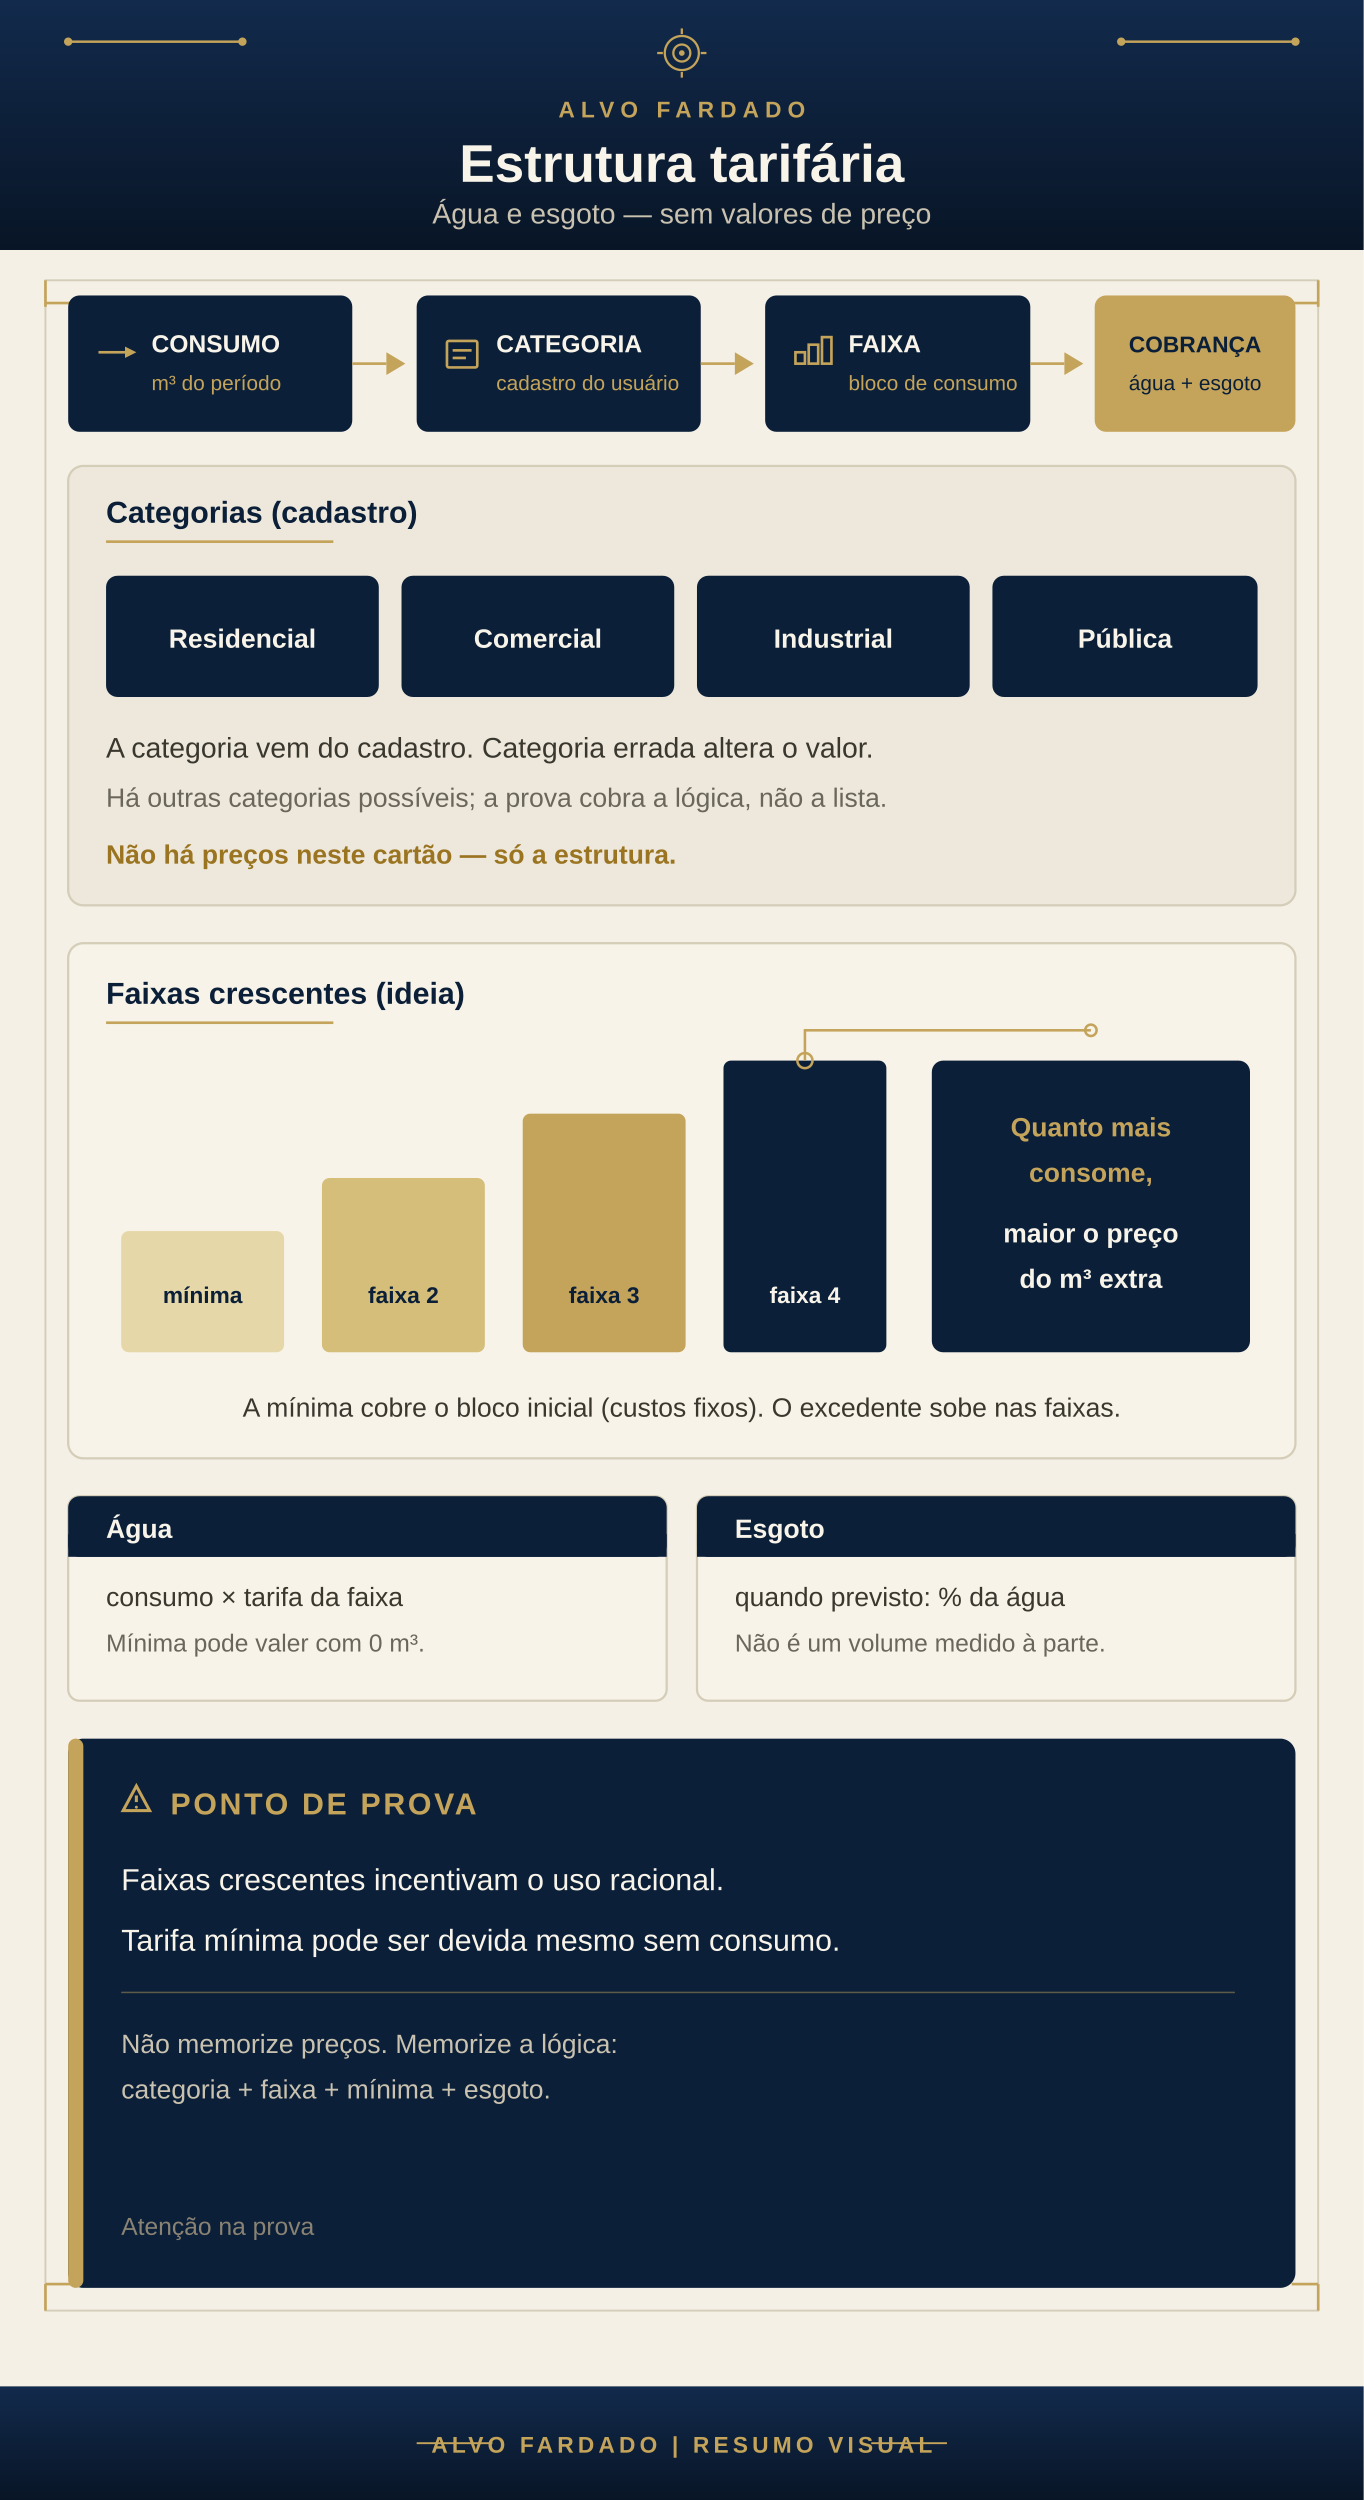
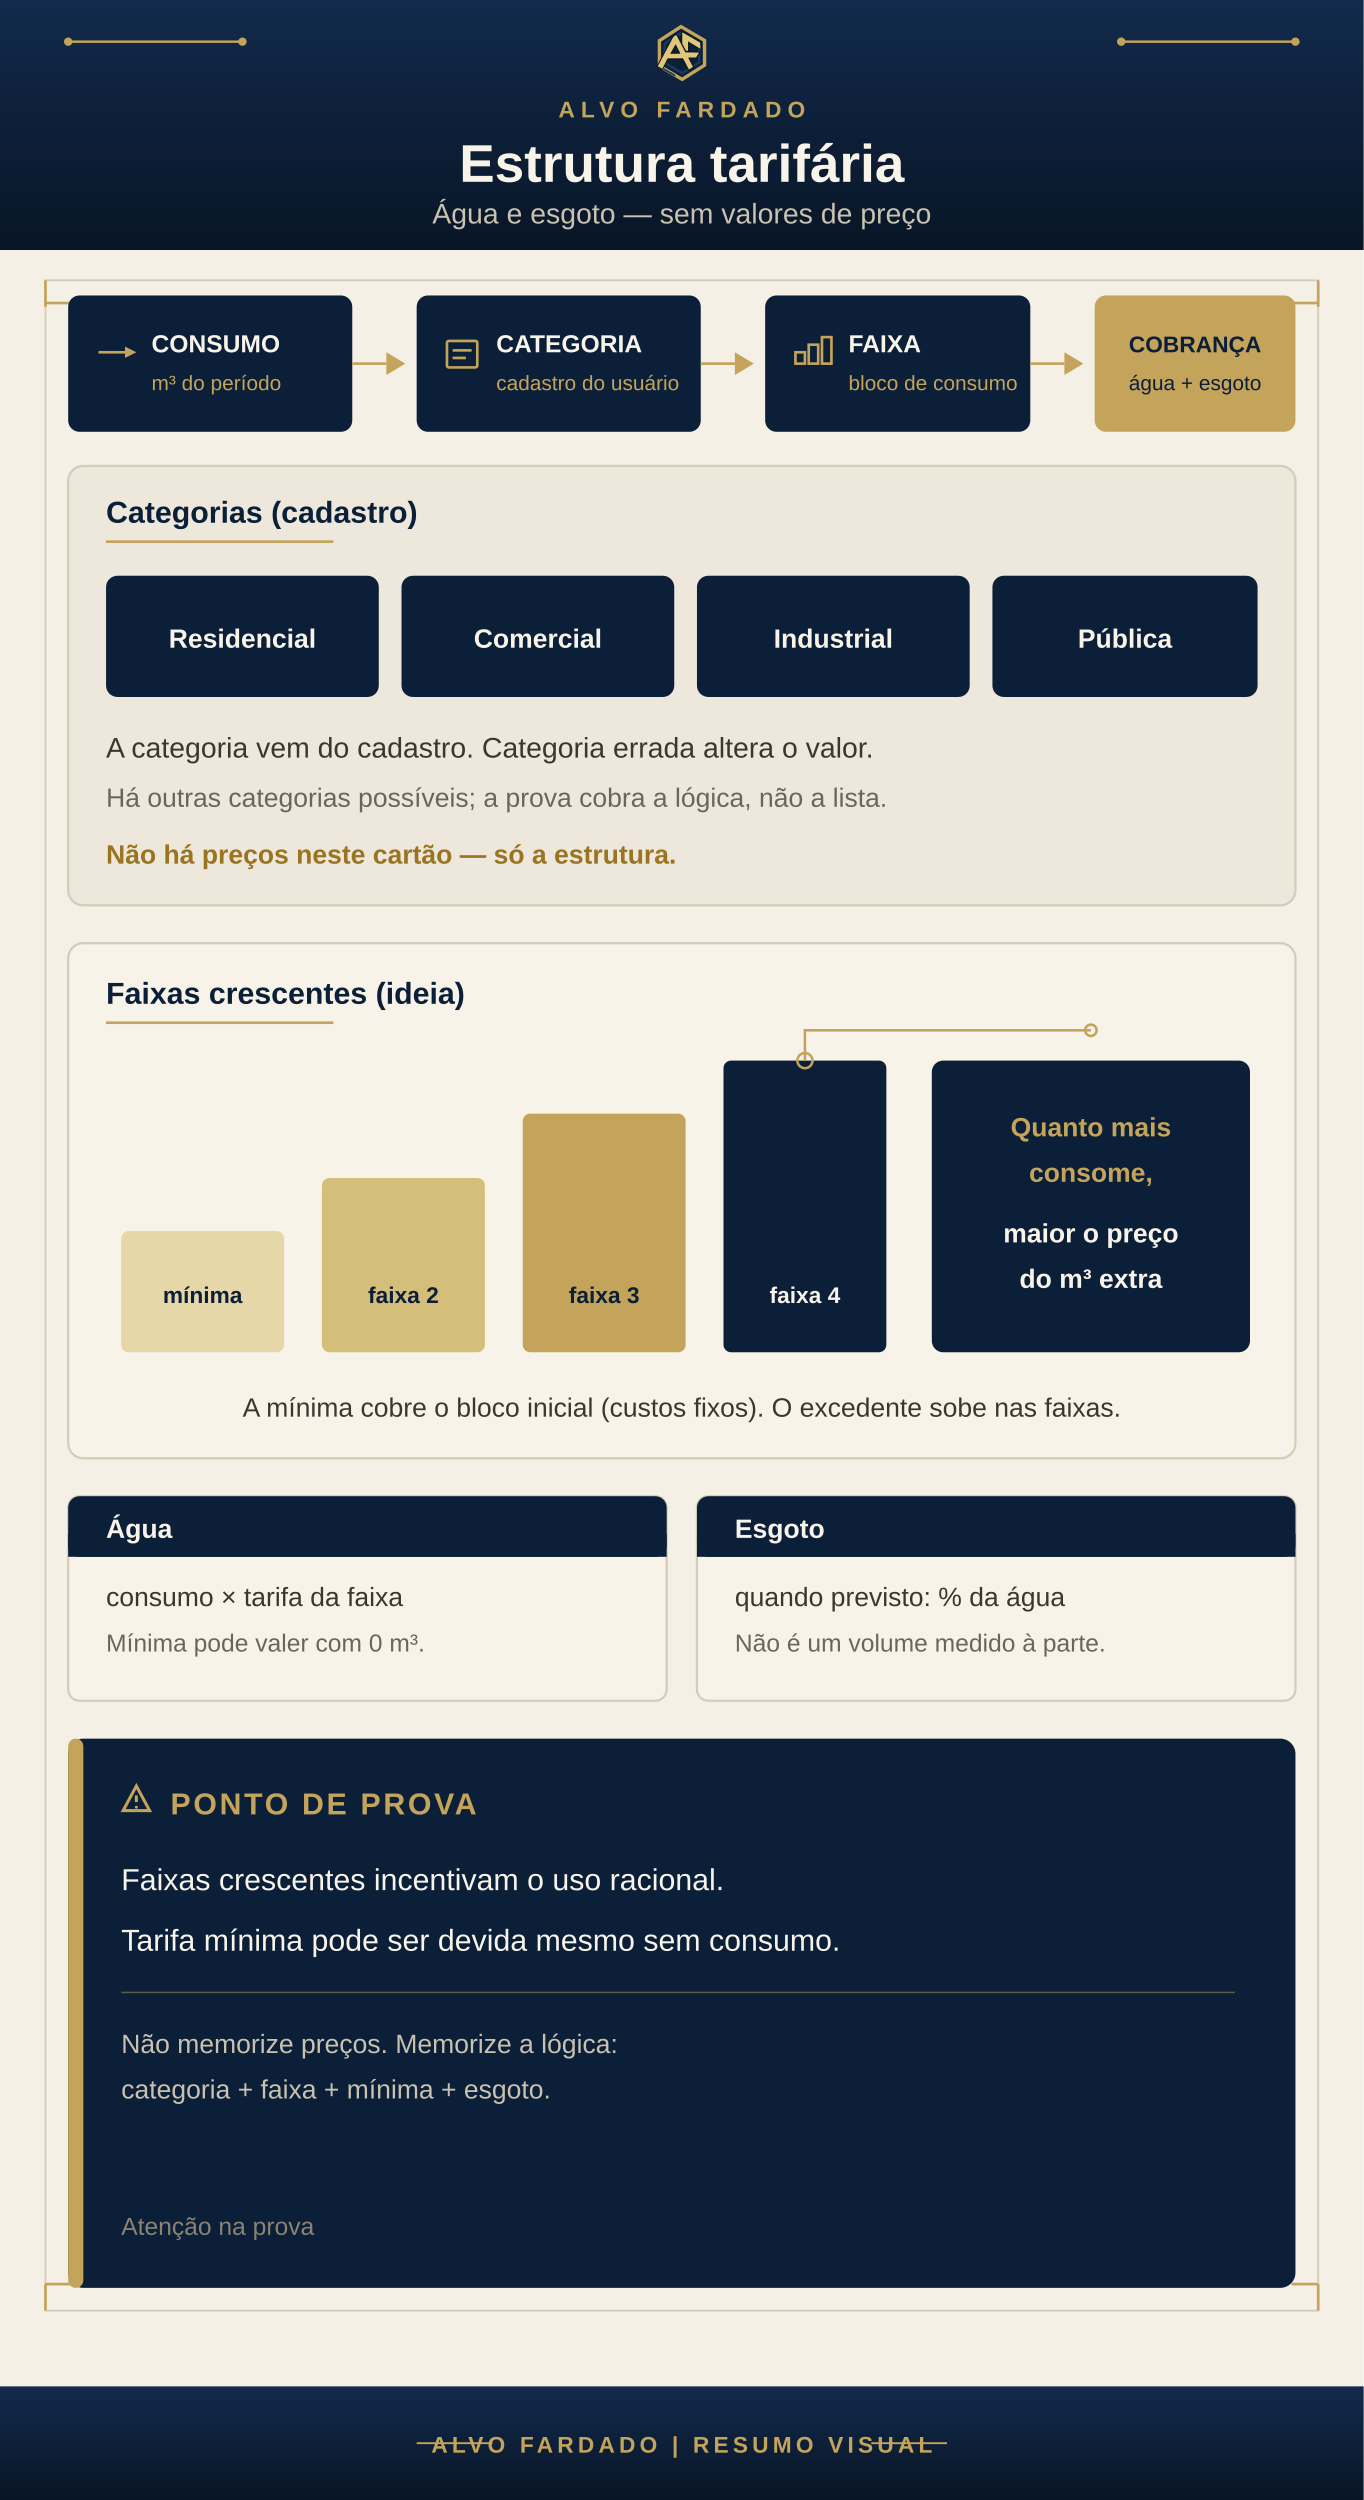
<svg xmlns="http://www.w3.org/2000/svg" viewBox="0 0 720 1320" width="100%" height="100%" role="img" aria-labelledby="t d">
  <defs>
    <linearGradient id="h4-navy" x1="0" y1="0" x2="0" y2="1">
      <stop offset="0" stop-color="#122A4C" />
      <stop offset="1" stop-color="#081526" />
    </linearGradient>
  </defs>
  <rect width="720" height="1320" fill="#F4F0E6" />
  <rect x="24" y="148" width="672" height="1072" fill="none" stroke="#D4CDB8" stroke-width="1" />
  <path d="M24 160 h14 M24 148 v14 M696 160 h-14 M696 148 v14 M24 1206 h14 M24 1220 v-14 M696 1206 h-14 M696 1220 v-14" fill="none" stroke="#C4A35A" stroke-width="1.4" />
  <rect width="720" height="132" fill="url(#h4-navy)" />
  <line x1="36" y1="22" x2="128" y2="22" stroke="#C4A35A" stroke-width="1.3" />
  <line x1="592" y1="22" x2="684" y2="22" stroke="#C4A35A" stroke-width="1.3" />
  <circle cx="36" cy="22" r="2.2" fill="#C4A35A" />
  <circle cx="128" cy="22" r="2.2" fill="#C4A35A" />
  <circle cx="592" cy="22" r="2.2" fill="#C4A35A" />
  <circle cx="684" cy="22" r="2.2" fill="#C4A35A" />
-   <g transform="translate(360 28)" fill="none" stroke="#C4A35A" stroke-width="1.2">
-     <circle r="9" />
-     <circle r="4.5" />
-     <circle r="1.5" fill="#C4A35A" stroke="none" />
-     <line x1="-13" y1="0" x2="-10" y2="0" />
-     <line x1="10" y1="0" x2="13" y2="0" />
-     <line x1="0" y1="-13" x2="0" y2="-10" />
-     <line x1="0" y1="10" x2="0" y2="13" />
+   <g transform="translate(360 28)" aria-hidden="true">
+     <g transform="scale(0.0544) translate(-234 -275.3)">
+       <polygon points="225,0 471,144 471,402 237,550 0,410 0,146" fill="#C4A35A" />
+       <polygon points="226.3,38.5 437.8,162.4 437.8,384.3 236.6,511.5 32.8,391.1 32.8,164.1" fill="#0B1F38" />
+       <polygon points="227.2,66.1 414.1,175.5 414.1,371.6 236.3,484.1 56.2,377.7 56.2,177" fill="#173B5F" />
+       <polygon points="228.1,93.6 390.4,188.7 390.4,358.9 236,456.6 79.6,364.2 79.6,190" fill="#0B1F38" />
+       <path fill="#E2C77A" fill-rule="evenodd" stroke="#061522" stroke-width="20" stroke-linejoin="round" paint-order="stroke fill" d="M173 103L151 120L0 405L45 427L96 327L246 327L303 436L342 410L295 319L372 319L401 271L268 269L185 107ZM174 189L221 282L121 283ZM238 74L238 183L275 253L294 253L295 162L415 235L412 174Z" />
+       <polygon points="52,432 55,439 171,505 171,493 165,482 61,422" fill="#173B5F" />
+     </g>
  </g>
  <text x="360" y="62" text-anchor="middle" fill="#C4A35A" font-family="Segoe UI, Arial, Helvetica, sans-serif" font-size="12" font-weight="700" letter-spacing="3.2">ALVO FARDADO</text>
  <text x="360" y="96" text-anchor="middle" fill="#F8F4EA" font-family="Segoe UI, Arial, Helvetica, sans-serif" font-size="28" font-weight="700">Estrutura tarifária</text>
  <text x="360" y="118" text-anchor="middle" fill="#C9C2B0" font-family="Segoe UI, Arial, Helvetica, sans-serif" font-size="15">Água e esgoto — sem valores de preço</text>
  <g font-family="Segoe UI, Arial, Helvetica, sans-serif">
    <rect x="36" y="156" width="150" height="72" rx="6" fill="#0B1F38" />
    <g transform="translate(52 178)" fill="none" stroke="#C4A35A" stroke-width="1.4">
      <path d="M0 8 h14" />
      <polygon points="14,5 20,8 14,11" fill="#C4A35A" stroke="none" />
    </g>
    <text x="80" y="186" fill="#F8F4EA" font-size="13" font-weight="700">CONSUMO</text>
    <text x="80" y="206" fill="#C4A35A" font-size="11">m³ do período</text>
    <path d="M186 192 H204" stroke="#C4A35A" stroke-width="1.4" />
    <polygon points="204,186 214,192 204,198" fill="#C4A35A" />
    <rect x="220" y="156" width="150" height="72" rx="6" fill="#0B1F38" />
    <g transform="translate(236 180)" fill="none" stroke="#C4A35A" stroke-width="1.4">
      <rect x="0" y="0" width="16" height="14" rx="1" />
      <path d="M3 5 h10 M3 9 h7" />
    </g>
    <text x="262" y="186" fill="#F8F4EA" font-size="13" font-weight="700">CATEGORIA</text>
    <text x="262" y="206" fill="#C4A35A" font-size="11">cadastro do usuário</text>
    <path d="M370 192 H388" stroke="#C4A35A" stroke-width="1.4" />
    <polygon points="388,186 398,192 388,198" fill="#C4A35A" />
    <rect x="404" y="156" width="140" height="72" rx="6" fill="#0B1F38" />
    <g transform="translate(420 176)" fill="none" stroke="#C4A35A" stroke-width="1.4">
      <rect x="0" y="10" width="5" height="6" />
      <rect x="7" y="6" width="5" height="10" />
      <rect x="14" y="2" width="5" height="14" />
    </g>
    <text x="448" y="186" fill="#F8F4EA" font-size="13" font-weight="700">FAIXA</text>
    <text x="448" y="206" fill="#C4A35A" font-size="11">bloco de consumo</text>
    <path d="M544 192 H562" stroke="#C4A35A" stroke-width="1.4" />
    <polygon points="562,186 572,192 562,198" fill="#C4A35A" />
    <rect x="578" y="156" width="106" height="72" rx="6" fill="#C4A35A" />
    <text x="631" y="186" text-anchor="middle" fill="#0B1F38" font-size="12" font-weight="700">COBRANÇA</text>
    <text x="631" y="206" text-anchor="middle" fill="#0B1F38" font-size="11">água + esgoto</text>
  </g>
  <rect x="36" y="246" width="648" height="232" rx="8" fill="#EDE8DB" stroke="#D4CDB8" stroke-width="1.2" />
  <text x="56" y="276" fill="#0B1F38" font-family="Segoe UI, Arial, Helvetica, sans-serif" font-size="16" font-weight="700">Categorias (cadastro)</text>
  <line x1="56" y1="286" x2="176" y2="286" stroke="#C4A35A" stroke-width="1.4" />
  <rect x="56" y="304" width="144" height="64" rx="6" fill="#0B1F38" />
  <text x="128" y="342" text-anchor="middle" fill="#F8F4EA" font-family="Segoe UI, Arial, Helvetica, sans-serif" font-size="14" font-weight="700">Residencial</text>
  <rect x="212" y="304" width="144" height="64" rx="6" fill="#0B1F38" />
  <text x="284" y="342" text-anchor="middle" fill="#F8F4EA" font-family="Segoe UI, Arial, Helvetica, sans-serif" font-size="14" font-weight="700">Comercial</text>
  <rect x="368" y="304" width="144" height="64" rx="6" fill="#0B1F38" />
  <text x="440" y="342" text-anchor="middle" fill="#F8F4EA" font-family="Segoe UI, Arial, Helvetica, sans-serif" font-size="14" font-weight="700">Industrial</text>
  <rect x="524" y="304" width="140" height="64" rx="6" fill="#0B1F38" />
  <text x="594" y="342" text-anchor="middle" fill="#F8F4EA" font-family="Segoe UI, Arial, Helvetica, sans-serif" font-size="14" font-weight="700">Pública</text>
  <text x="56" y="400" fill="#3A372F" font-family="Segoe UI, Arial, Helvetica, sans-serif" font-size="15">A categoria vem do cadastro. Categoria errada altera o valor.</text>
  <text x="56" y="426" fill="#6B665B" font-family="Segoe UI, Arial, Helvetica, sans-serif" font-size="14">Há outras categorias possíveis; a prova cobra a lógica, não a lista.</text>
  <text x="56" y="456" fill="#9A7420" font-family="Segoe UI, Arial, Helvetica, sans-serif" font-size="14" font-weight="700">Não há preços neste cartão — só a estrutura.</text>
  <rect x="36" y="498" width="648" height="272" rx="8" fill="#F7F3E8" stroke="#D4CDB8" stroke-width="1.2" />
  <text x="56" y="530" fill="#0B1F38" font-family="Segoe UI, Arial, Helvetica, sans-serif" font-size="16" font-weight="700">Faixas crescentes (ideia)</text>
  <line x1="56" y1="540" x2="176" y2="540" stroke="#C4A35A" stroke-width="1.4" />
  <rect x="64" y="650" width="86" height="64" rx="4" fill="#E6D7A8" />
  <rect x="170" y="622" width="86" height="92" rx="4" fill="#D4BE7A" />
  <rect x="276" y="588" width="86" height="126" rx="4" fill="#C4A35A" />
  <rect x="382" y="560" width="86" height="154" rx="4" fill="#0B1F38" />
  <text x="107" y="688" text-anchor="middle" fill="#0B1F38" font-family="Segoe UI, Arial, Helvetica, sans-serif" font-size="12" font-weight="700">mínima</text>
  <text x="213" y="688" text-anchor="middle" fill="#0B1F38" font-family="Segoe UI, Arial, Helvetica, sans-serif" font-size="12" font-weight="700">faixa 2</text>
  <text x="319" y="688" text-anchor="middle" fill="#0B1F38" font-family="Segoe UI, Arial, Helvetica, sans-serif" font-size="12" font-weight="700">faixa 3</text>
  <text x="425" y="688" text-anchor="middle" fill="#F8F4EA" font-family="Segoe UI, Arial, Helvetica, sans-serif" font-size="12" font-weight="700">faixa 4</text>
  <rect x="492" y="560" width="168" height="154" rx="6" fill="#0B1F38" />
  <text x="576" y="600" text-anchor="middle" fill="#C4A35A" font-family="Segoe UI, Arial, Helvetica, sans-serif" font-size="14" font-weight="700">Quanto mais</text>
  <text x="576" y="624" text-anchor="middle" fill="#C4A35A" font-family="Segoe UI, Arial, Helvetica, sans-serif" font-size="14" font-weight="700">consome,</text>
  <text x="576" y="656" text-anchor="middle" fill="#F8F4EA" font-family="Segoe UI, Arial, Helvetica, sans-serif" font-size="14" font-weight="700">maior o preço</text>
  <text x="576" y="680" text-anchor="middle" fill="#F8F4EA" font-family="Segoe UI, Arial, Helvetica, sans-serif" font-size="14" font-weight="700">do m³ extra</text>
  <g fill="none" stroke="#C4A35A" stroke-width="1.35">
    <circle cx="425" cy="560" r="4" />
    <path d="M425 560 V544 H576" />
    <circle cx="576" cy="544" r="3" />
  </g>
  <text x="360" y="748" text-anchor="middle" fill="#3A372F" font-family="Segoe UI, Arial, Helvetica, sans-serif" font-size="14">A mínima cobre o bloco inicial (custos fixos). O excedente sobe nas faixas.</text>
  <rect x="36" y="790" width="316" height="108" rx="6" fill="#F7F3E8" stroke="#D4CDB8" stroke-width="1.2" />
  <rect x="36" y="790" width="316" height="32" rx="6" fill="#0B1F38" />
  <rect x="36" y="810" width="316" height="12" fill="#0B1F38" />
  <text x="56" y="812" fill="#F8F4EA" font-family="Segoe UI, Arial, Helvetica, sans-serif" font-size="14" font-weight="700">Água</text>
  <text x="56" y="848" fill="#3A372F" font-family="Segoe UI, Arial, Helvetica, sans-serif" font-size="14">consumo × tarifa da faixa</text>
  <text x="56" y="872" fill="#6B665B" font-family="Segoe UI, Arial, Helvetica, sans-serif" font-size="13">Mínima pode valer com 0 m³.</text>
  <rect x="368" y="790" width="316" height="108" rx="6" fill="#F7F3E8" stroke="#D4CDB8" stroke-width="1.2" />
  <rect x="368" y="790" width="316" height="32" rx="6" fill="#0B1F38" />
  <rect x="368" y="810" width="316" height="12" fill="#0B1F38" />
  <text x="388" y="812" fill="#F8F4EA" font-family="Segoe UI, Arial, Helvetica, sans-serif" font-size="14" font-weight="700">Esgoto</text>
  <text x="388" y="848" fill="#3A372F" font-family="Segoe UI, Arial, Helvetica, sans-serif" font-size="14">quando previsto: % da água</text>
  <text x="388" y="872" fill="#6B665B" font-family="Segoe UI, Arial, Helvetica, sans-serif" font-size="13">Não é um volume medido à parte.</text>
  <rect x="36" y="918" width="648" height="290" rx="8" fill="#0B1F38" />
  <rect x="36" y="918" width="8" height="290" rx="4" fill="#C4A35A" />
  <g transform="translate(64 942)" fill="none" stroke="#C4A35A" stroke-width="1.6">
    <path d="M8 1 L15 14 H1 Z" />
    <line x1="8" y1="6" x2="8" y2="9.5" />
    <circle cx="8" cy="12.2" r="0.8" fill="#C4A35A" stroke="none" />
  </g>
  <text x="90" y="958" fill="#C4A35A" font-family="Segoe UI, Arial, Helvetica, sans-serif" font-size="16" font-weight="700" letter-spacing="1.4">PONTO DE PROVA</text>
  <text x="64" y="998" fill="#F8F4EA" font-family="Segoe UI, Arial, Helvetica, sans-serif" font-size="16">Faixas crescentes incentivam o uso racional.</text>
  <text x="64" y="1030" fill="#F8F4EA" font-family="Segoe UI, Arial, Helvetica, sans-serif" font-size="16">Tarifa mínima pode ser devida mesmo sem consumo.</text>
  <line x1="64" y1="1052" x2="652" y2="1052" stroke="#C4A35A" stroke-width="0.8" opacity="0.45" />
  <text x="64" y="1084" fill="#C9C2B0" font-family="Segoe UI, Arial, Helvetica, sans-serif" font-size="14">Não memorize preços. Memorize a lógica:</text>
  <text x="64" y="1108" fill="#C9C2B0" font-family="Segoe UI, Arial, Helvetica, sans-serif" font-size="14">categoria + faixa + mínima + esgoto.</text>
  <text x="64" y="1180" fill="#8A8374" font-family="Segoe UI, Arial, Helvetica, sans-serif" font-size="13">Atenção na prova</text>
  <rect x="0" y="1260" width="720" height="60" fill="url(#h4-navy)" />
  <line x1="220" y1="1290" x2="260" y2="1290" stroke="#C4A35A" stroke-width="1" />
  <line x1="460" y1="1290" x2="500" y2="1290" stroke="#C4A35A" stroke-width="1" />
  <text x="360" y="1295" text-anchor="middle" fill="#C4A35A" font-family="Segoe UI, Arial, Helvetica, sans-serif" font-size="12" font-weight="700" letter-spacing="2.2">ALVO FARDADO | RESUMO VISUAL</text>
</svg>
